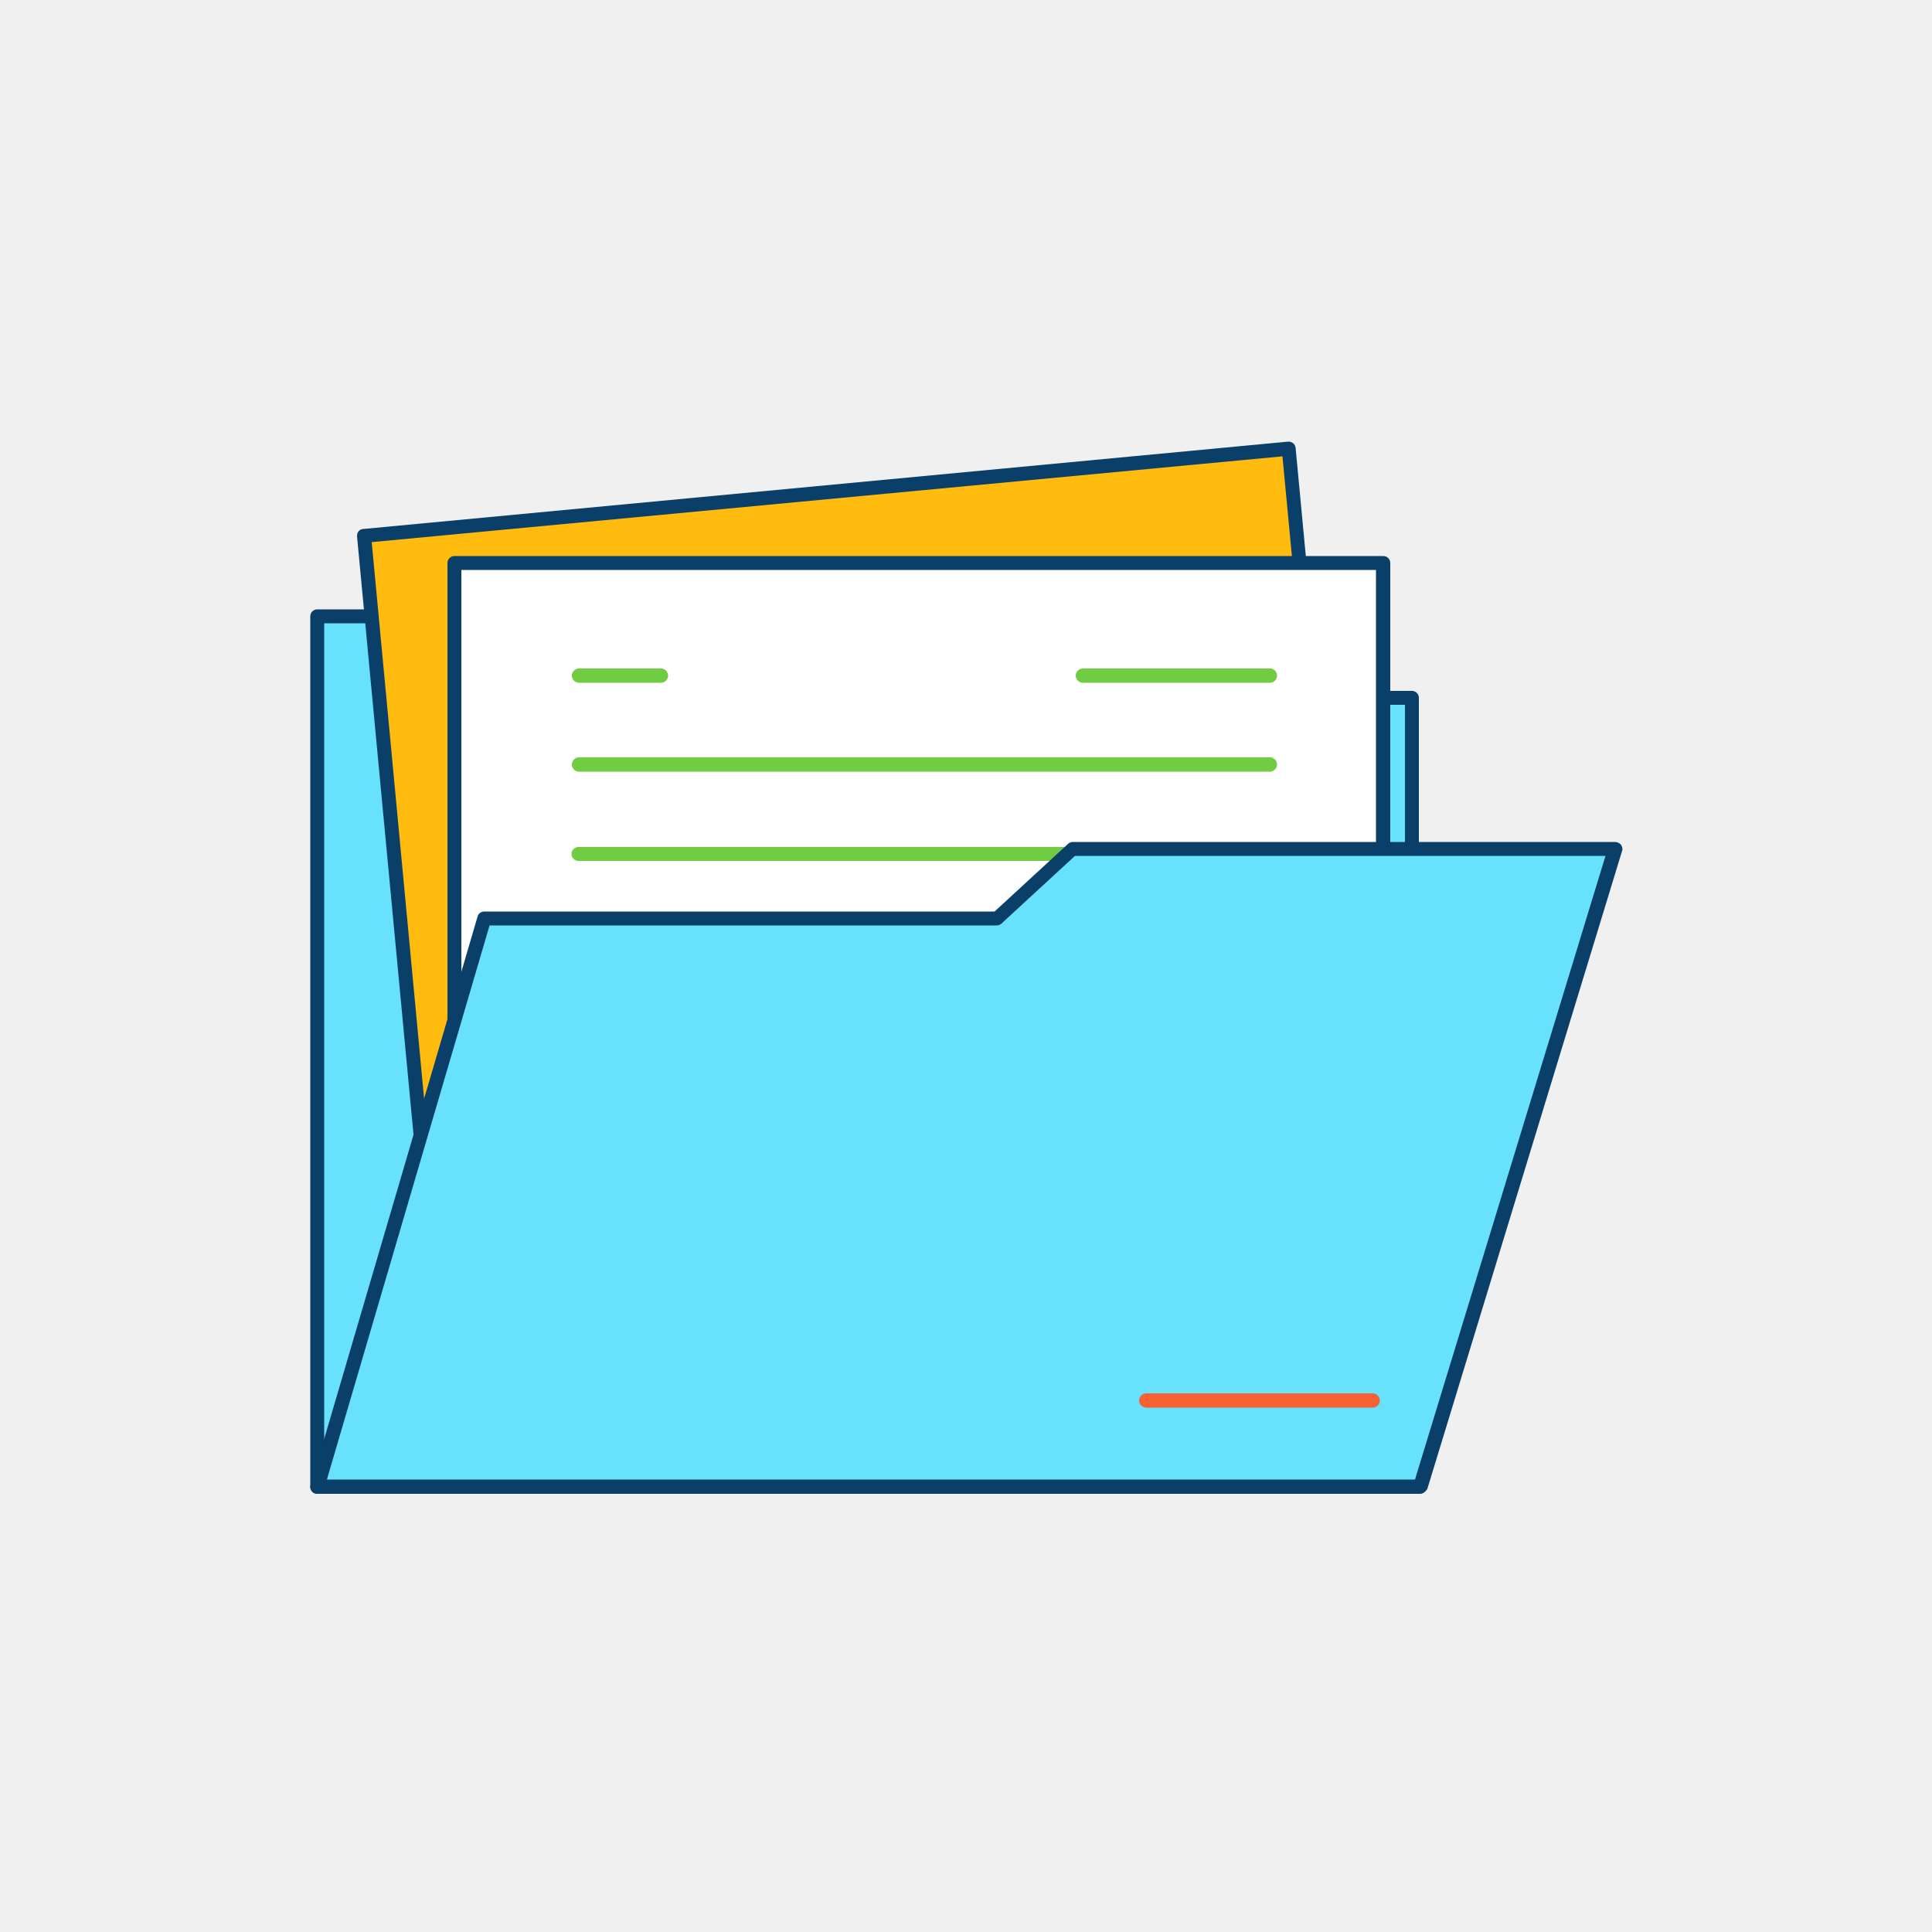
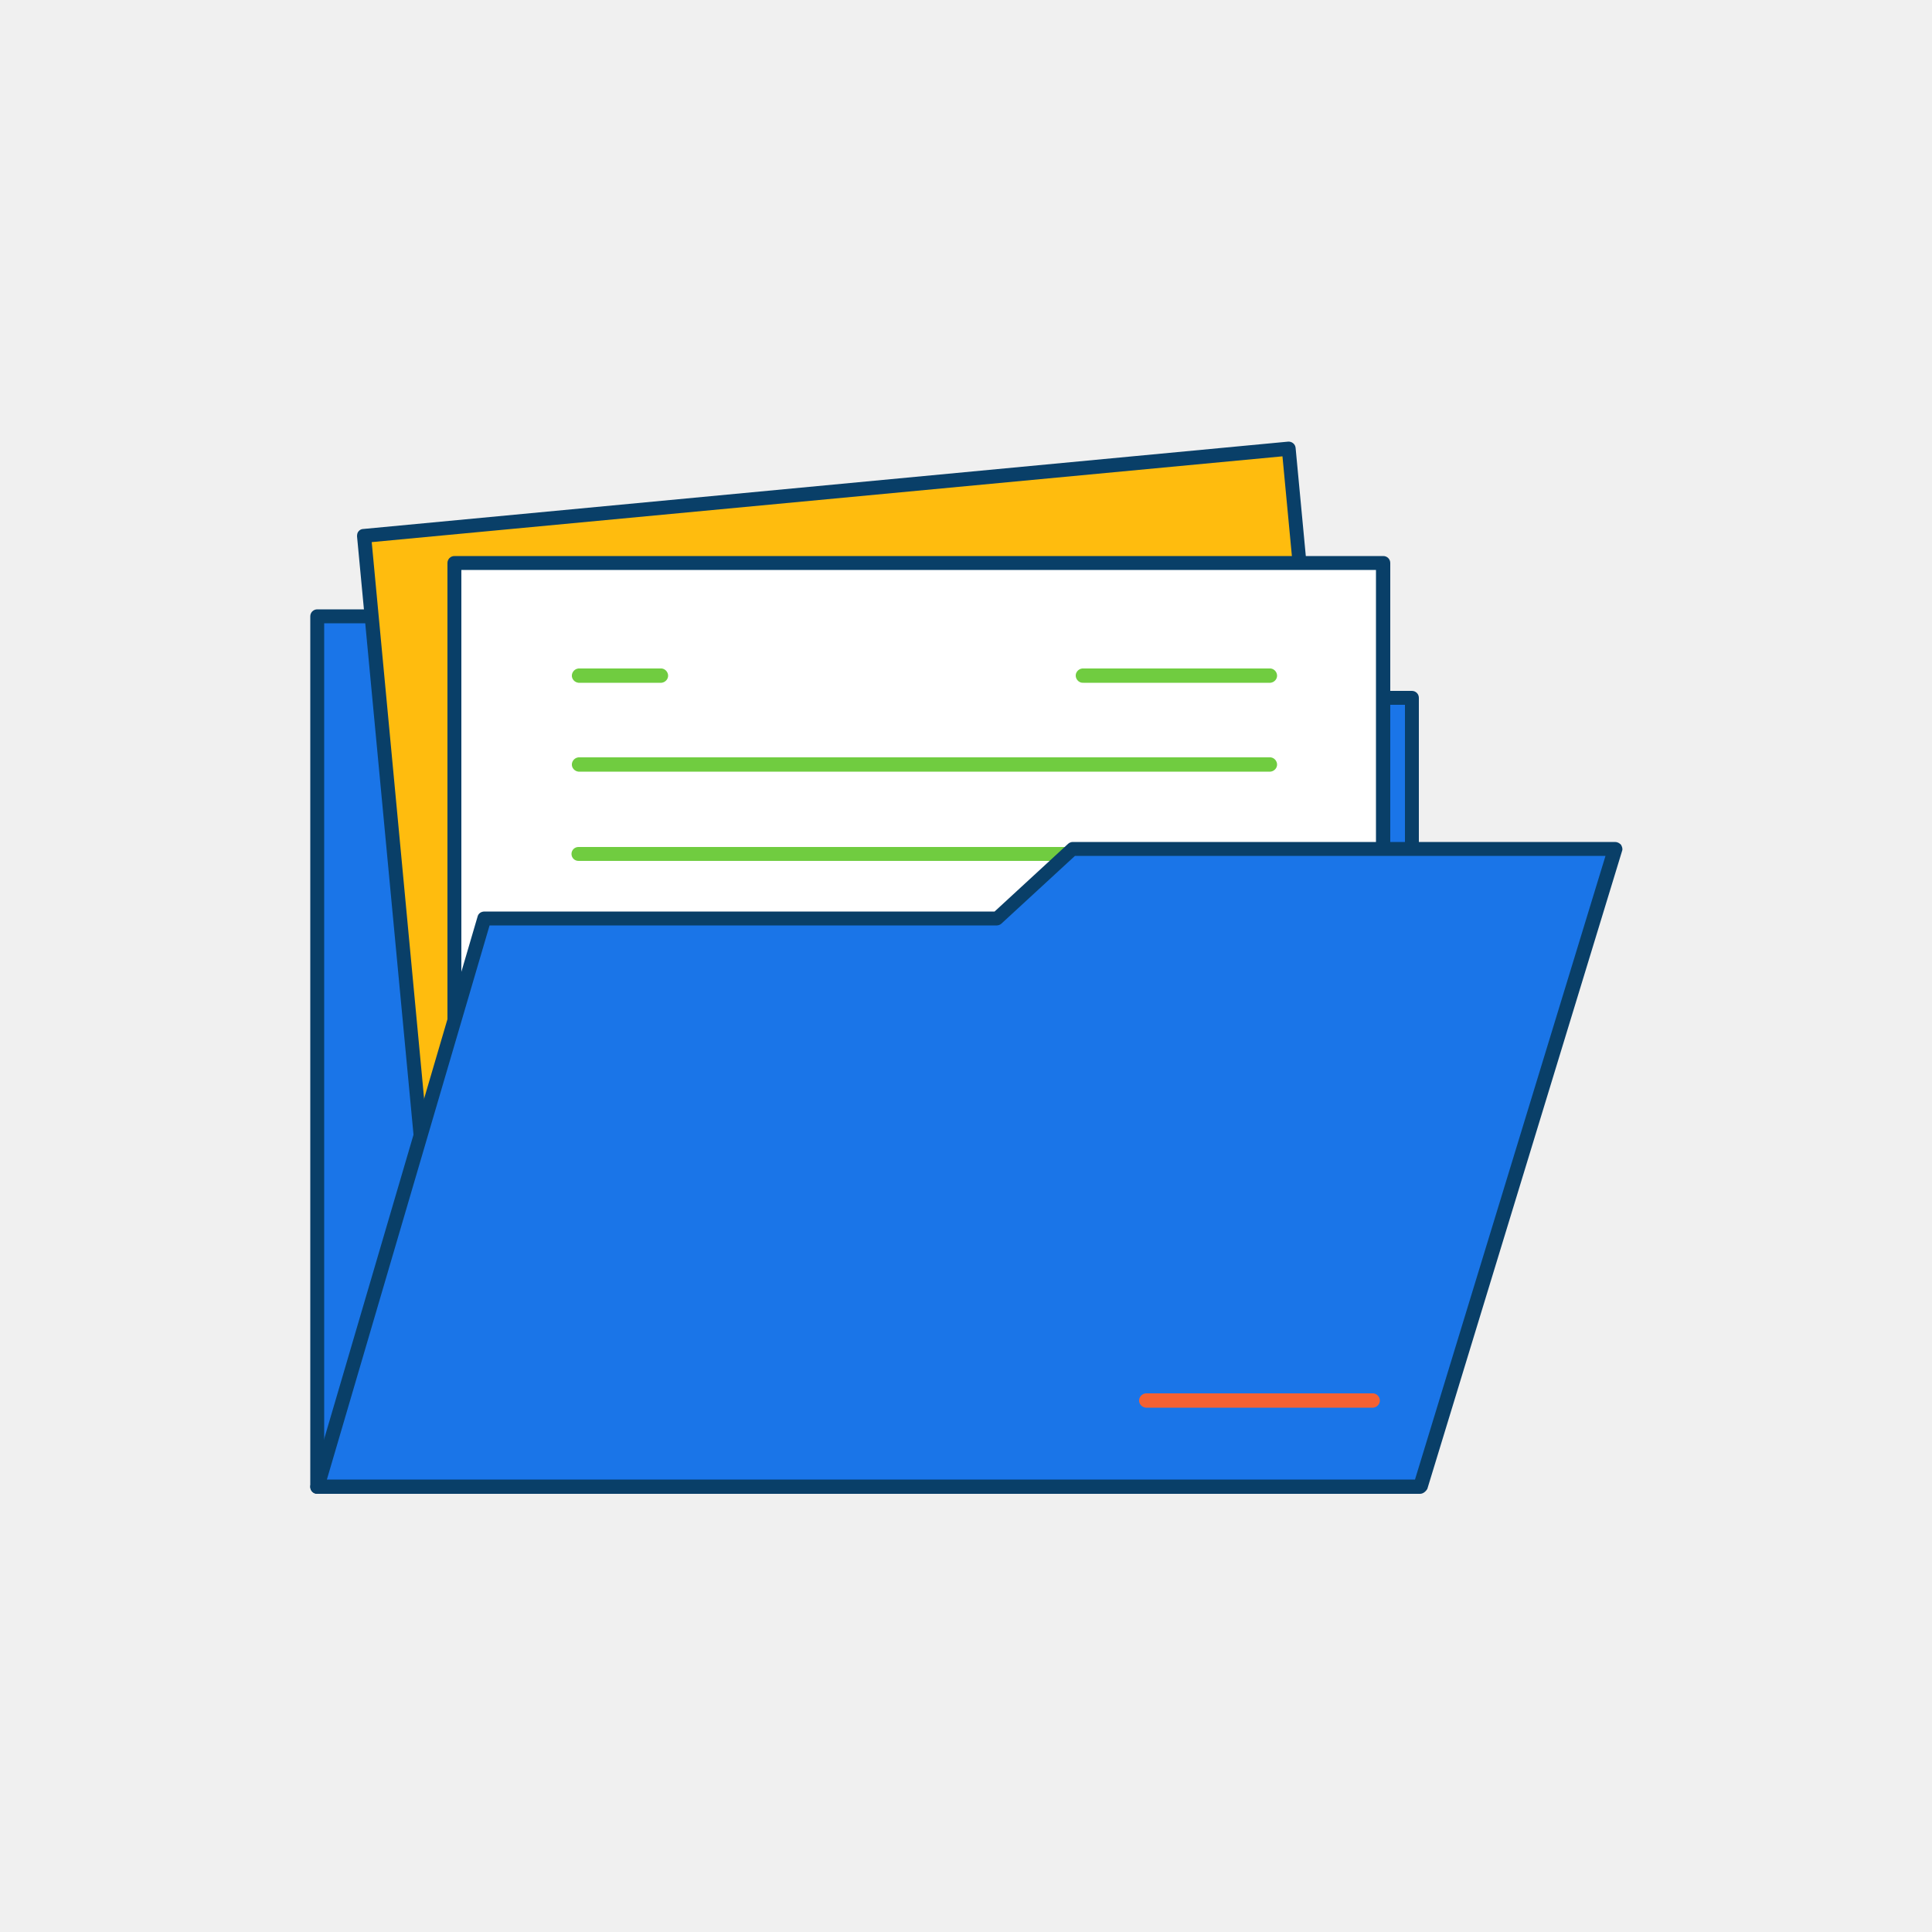
<svg xmlns="http://www.w3.org/2000/svg" version="1.1" id="Layer_1" x="0px" y="0px" viewBox="0 0 500 500" style="width: 144px;" xml:space="preserve" data-imageid="files-and-folder-55" imageName="Files and Folder" class="illustrations_image">
  <style type="text/css">
	.st0_files-and-folder-55{fill:#68E1FD;}
	.st1_files-and-folder-55{fill:#093F68;}
	.st2_files-and-folder-55{fill:#FFBC0E;}
	.st3_files-and-folder-55{fill:#FFFFFF;}
	.st4_files-and-folder-55{fill:#70CC40;}
	.st5_files-and-folder-55{fill:#F56132;}
</style>
  <g id="files_files-and-folder-55">
-     <polygon class="st0_files-and-folder-55 targetColor" points="82.1,384.8 82.1,159.5 186.5,159.5 210.1,180.6 365.4,180.6 365.4,384.8 &#09;" style="fill: rgb(104, 225, 253);" />
+     <polygon class="st0_files-and-folder-55 targetColor" points="82.1,384.8 82.1,159.5 186.5,159.5 210.1,180.6 365.4,180.6 365.4,384.8 &#09;" style="fill: rgb(26, 117, 232);" />
    <path class="st1_files-and-folder-55" d="M365.4,386.6H82.1c-1,0-1.8-0.8-1.8-1.8V159.5c0-1,0.8-1.8,1.8-1.8h104.4c0.4,0,0.9,0.2,1.2,0.5l23.1,20.6   h154.6c1,0,1.8,0.8,1.8,1.8v204.2C367.3,385.8,366.4,386.6,365.4,386.6z M83.9,382.9h279.7V182.4H210.1c-0.4,0-0.9-0.2-1.2-0.5   l-23.1-20.6H83.9V382.9z" />
    <rect x="105" y="126.8" transform="matrix(0.9956 -9.393455e-02 9.393455e-02 0.9956 -22.2645 22.2522)" class="st2_files-and-folder-55" width="240.4" height="241.6" />
    <path class="st1_files-and-folder-55" d="M116.9,381c-0.9,0-1.7-0.7-1.8-1.7L92.4,138.8c0-0.5,0.1-1,0.4-1.3c0.3-0.4,0.8-0.6,1.2-0.6l239.3-22.6   c1-0.1,1.9,0.6,2,1.6c0,0,0,0,0,0l22.7,240.6c0.1,1-0.6,1.9-1.6,2c0,0,0,0,0,0L117.1,381H116.9z M96.2,140.3l22.3,236.9L354.3,355   l-22.4-236.9L96.2,140.3z" />
    <rect x="117.6" y="145.7" class="st3_files-and-folder-55" width="240.4" height="217.4" />
    <path class="st1_files-and-folder-55" d="M358,364.9H117.6c-1,0-1.8-0.8-1.8-1.8l0,0V145.7c0-1,0.8-1.8,1.8-1.8H358c1,0,1.8,0.8,1.8,1.8c0,0,0,0,0,0   v217.4C359.8,364.1,359,364.9,358,364.9C358,364.9,358,364.9,358,364.9z M119.4,361.3h236.7V147.5H119.4L119.4,361.3z" />
    <path class="st4_files-and-folder-55" d="M328.5,176.7h-48.1c-1,0.1-1.9-0.7-2-1.7c-0.1-1,0.7-1.9,1.7-2c0.1,0,0.2,0,0.3,0h48.1c1-0.1,1.9,0.7,2,1.7   c0.1,1-0.7,1.9-1.7,2C328.7,176.7,328.6,176.7,328.5,176.7z" />
    <path class="st4_files-and-folder-55" d="M328.5,199.7H149.7c-1-0.1-1.8-1-1.7-2c0.1-0.9,0.8-1.6,1.7-1.7h178.8c1-0.1,1.9,0.7,2,1.7   c0.1,1-0.7,1.9-1.7,2C328.7,199.7,328.6,199.7,328.5,199.7z" />
    <path class="st4_files-and-folder-55" d="M328.5,222.8H149.7c-1,0-1.8-0.8-1.8-1.8s0.8-1.8,1.8-1.8h178.8c1,0,1.8,0.8,1.8,1.8S329.5,222.8,328.5,222.8z   " />
    <path class="st4_files-and-folder-55" d="M328.5,245.8H149.7c-1-0.1-1.8-1-1.7-2c0.1-0.9,0.8-1.6,1.7-1.7h178.8c1-0.1,1.9,0.7,2,1.7   c0.1,1-0.7,1.9-1.7,2C328.7,245.8,328.6,245.8,328.5,245.8z" />
-     <polygon class="st0_files-and-folder-55 targetColor" points="82.1,384.8 125.3,237.7 258,237.7 277.5,219.7 417.9,219.7 367.5,384.8 &#09;" style="fill: rgb(104, 225, 253);" />
+     <polygon class="st0_files-and-folder-55 targetColor" points="82.1,384.8 125.3,237.7 258,237.7 277.5,219.7 417.9,219.7 367.5,384.8 &#09;" style="fill: rgb(26, 117, 232);" />
    <path class="st1_files-and-folder-55" d="M367.5,386.6H82.1c-1,0-1.8-0.8-1.8-1.8c0-0.2,0-0.4,0.1-0.5l43.2-147.1c0.2-0.8,0.9-1.3,1.8-1.3h132l19-17.5   c0.3-0.3,0.8-0.5,1.2-0.5h140.4c0.6,0,1.1,0.3,1.5,0.7c0.3,0.5,0.5,1.1,0.3,1.6l-50.4,165.1C369,386,368.3,386.6,367.5,386.6z    M84.6,382.9h281.6l49.3-161.4H278.2l-19,17.5c-0.3,0.3-0.8,0.5-1.2,0.5H126.7L84.6,382.9z" />
    <path class="st5_files-and-folder-55" d="M355.1,364.3h-58.6c-1-0.1-1.8-1-1.7-2c0.1-0.9,0.8-1.6,1.7-1.7h58.6c1-0.1,1.9,0.7,2,1.7c0.1,1-0.7,1.9-1.7,2   C355.3,364.3,355.2,364.3,355.1,364.3L355.1,364.3z" />
    <path class="st4_files-and-folder-55" d="M170.9,176.7h-21.2c-1-0.1-1.8-1-1.7-2c0.1-0.9,0.8-1.6,1.7-1.7h21.2c1-0.1,1.9,0.7,2,1.7c0.1,1-0.7,1.9-1.7,2   C171.1,176.7,171,176.7,170.9,176.7z" />
  </g>
</svg>
